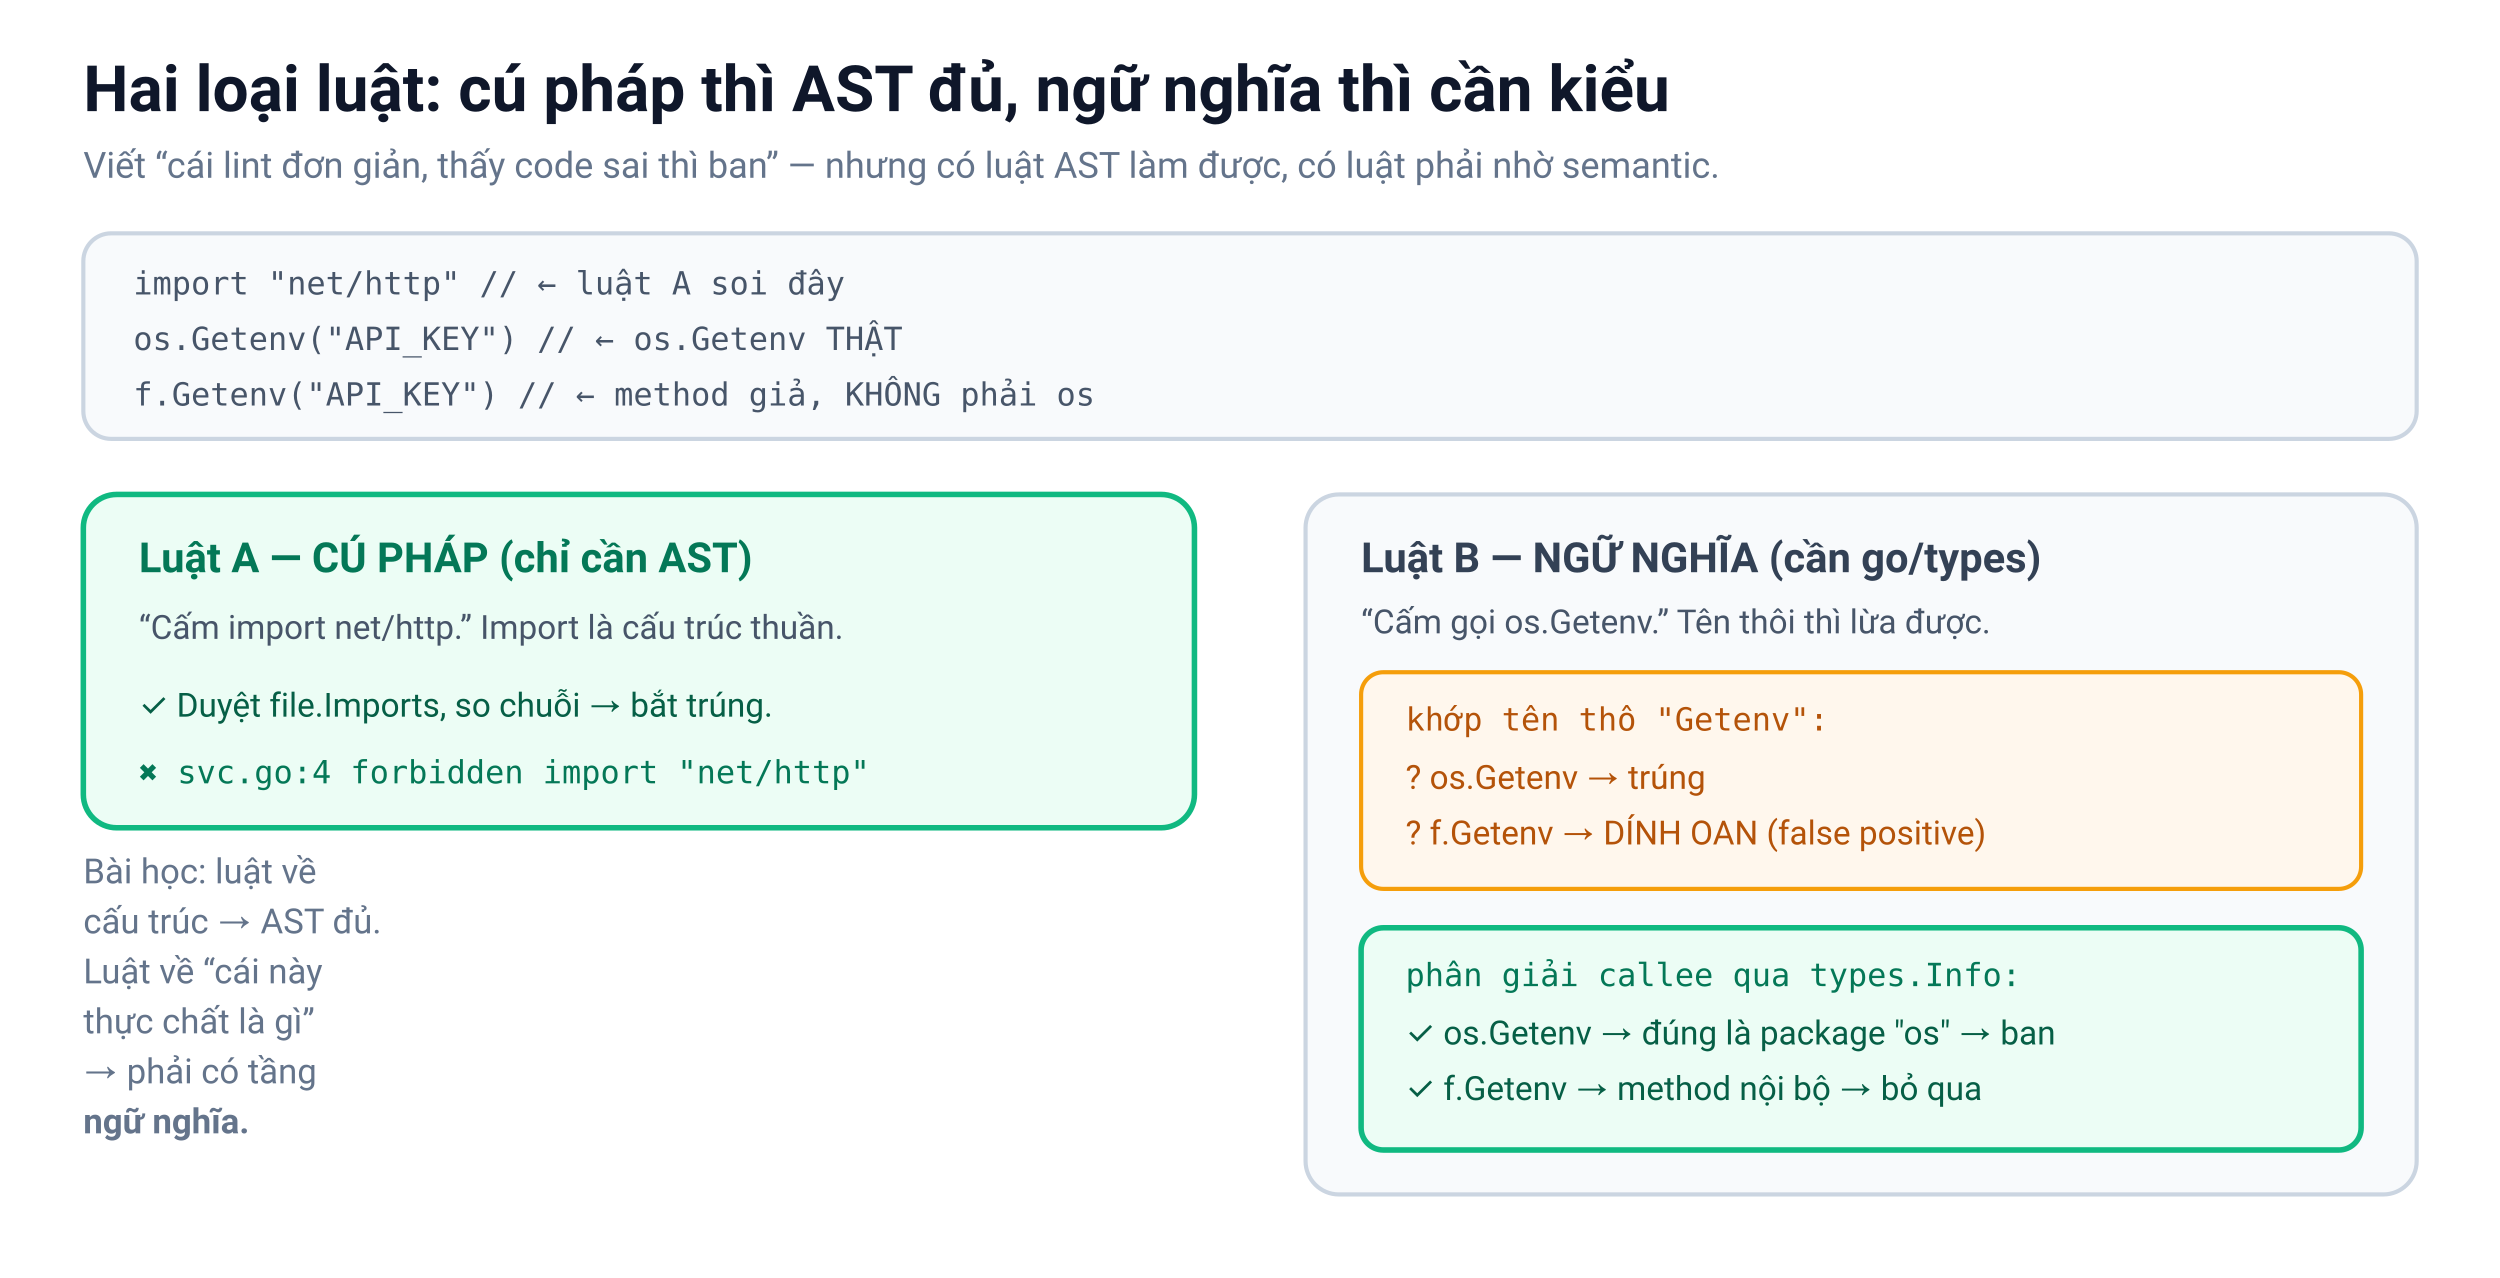
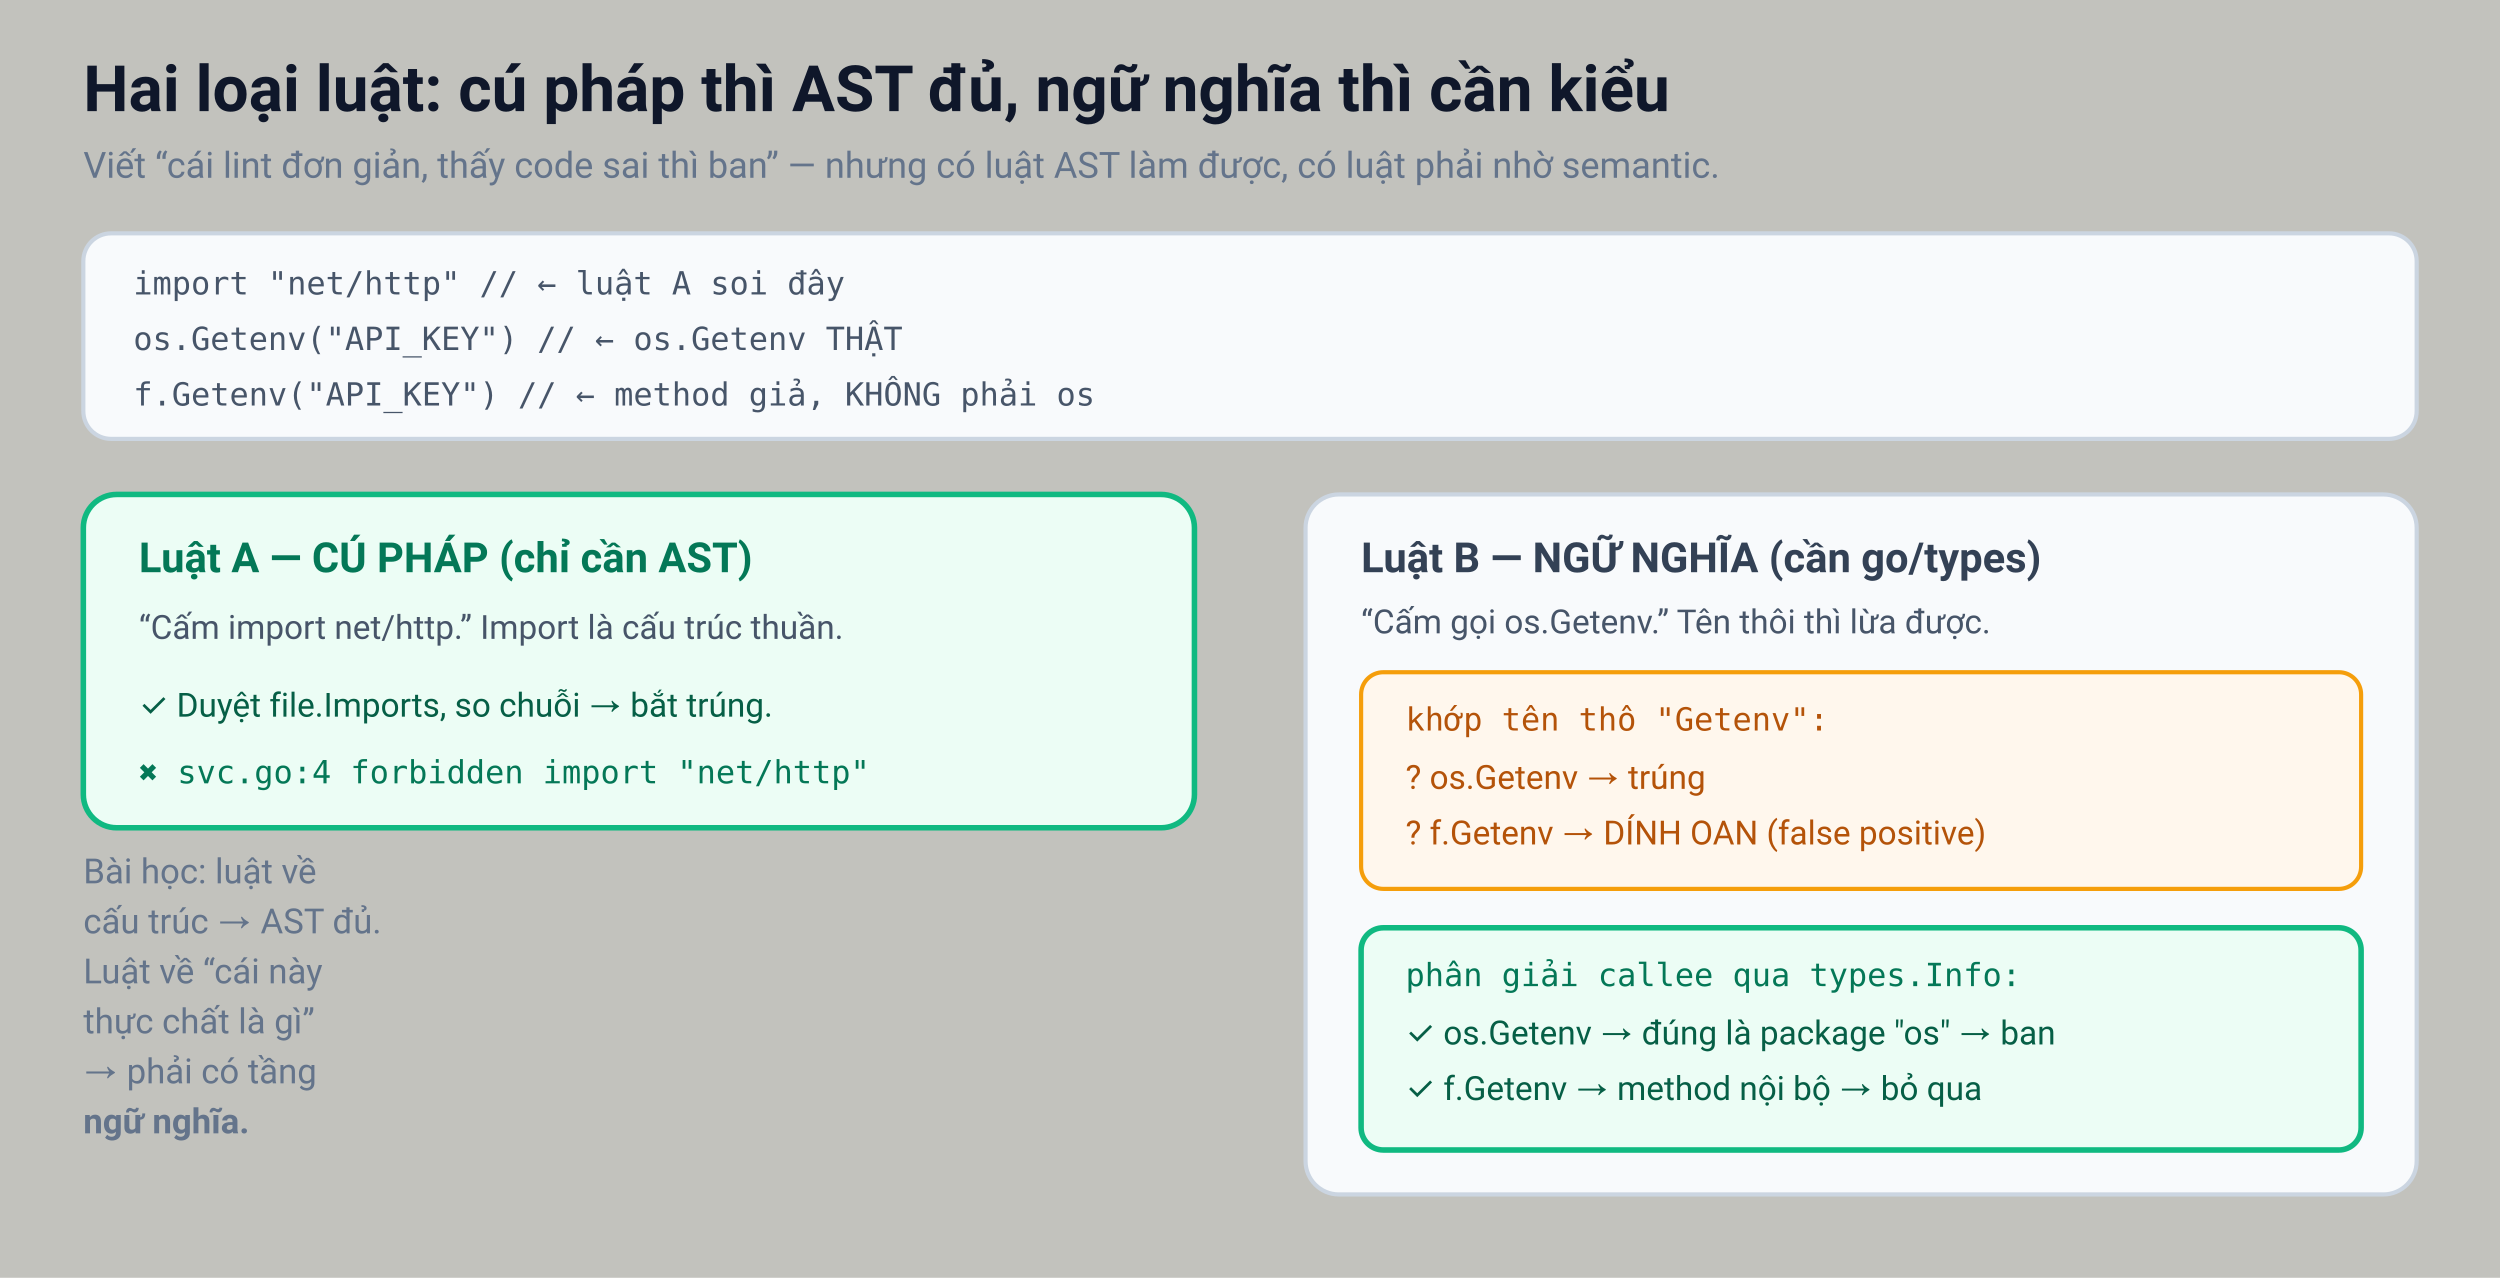
<svg xmlns="http://www.w3.org/2000/svg" viewBox="0 0 900 460" font-family="-apple-system, BlinkMacSystemFont, 'Segoe UI', Roboto, Helvetica, Arial, sans-serif" role="img" aria-label="Hai loại luật lint: luật cú pháp cấm import net/http chỉ cần AST; luật ngữ nghĩa cấm os.Getenv thì khớp tên thô bị dính cả method giả f.Getenv, phải dùng go/types phân giải mới đúng">
+   <rect width="100%" height="100%" fill="#c2c2bd" />
  <style>
    .title { fill:#0f172a; font-size:23px; font-weight:700; }
    .sub   { fill:#64748b; font-size:13px; }
    .ph    { font-size:15px; font-weight:700; }
    .mono  { font-family:'SF Mono','Cascadia Code',Consolas,monospace; font-size:11.5px; }
    .meta  { fill:#475569; font-size:12px; }
    .ok    { fill:#065f46; font-size:12px; }
    .bad   { fill:#b45309; font-size:12px; }
    .note  { fill:#64748b; font-size:12.5px; }
    .gbox  { fill:#ecfdf5; stroke:#10b981; stroke-width:2; }
    .nbox  { fill:#fff7ed; stroke:#f59e0b; stroke-width:1.5; }
    .sbox  { fill:#ecfdf5; stroke:#10b981; stroke-width:2; }
    .code  { fill:#f8fafc; stroke:#cbd5e1; stroke-width:1.5; }
  </style>
  <text class="title" x="30" y="40">Hai loại luật: cú pháp thì AST đủ, ngữ nghĩa thì cần kiểu</text>
  <text class="sub" x="30" y="64">Viết “cái lint đơn giản, thấy code sai thì ban” — nhưng có luật AST làm được, có luật phải nhờ semantic.</text>
  <rect class="code" x="30" y="84" width="840" height="74" rx="10" />
  <text class="mono" x="48" y="106" fill="#475569">import "net/http"           // ← luật A soi đây</text>
  <text class="mono" x="48" y="126" fill="#475569">os.Getenv("API_KEY")        // ← os.Getenv THẬT</text>
  <text class="mono" x="48" y="146" fill="#475569">f.Getenv("API_KEY")         // ← method giả, KHÔNG phải os</text>
  <rect class="gbox" x="30" y="178" width="400" height="120" rx="12" />
  <text class="ph" x="50" y="206" fill="#047857">Luật A — CÚ PHÁP (chỉ cần AST)</text>
  <text class="meta" x="50" y="230">“Cấm import net/http.” Import là cấu trúc thuần.</text>
  <text class="ok" x="50" y="258">✓ Duyệt file.Imports, so chuỗi → bắt trúng.</text>
  <text class="mono" x="50" y="282" fill="#047857">✖ svc.go:4  forbidden import "net/http"</text>
  <rect class="code" x="470" y="178" width="400" height="252" rx="12" />
  <text class="ph" x="490" y="206" fill="#334155">Luật B — NGỮ NGHĨA (cần go/types)</text>
  <text class="meta" x="490" y="228">“Cấm gọi os.Getenv.” Tên thôi thì lừa được.</text>
  <rect class="nbox" x="490" y="242" width="360" height="78" rx="8" />
  <text class="mono" x="506" y="263" fill="#b45309">khớp tên thô "Getenv":</text>
  <text class="bad" x="506" y="284">? os.Getenv  → trúng</text>
  <text class="bad" x="506" y="304">? f.Getenv   → DÍNH OAN (false positive)</text>
  <rect class="sbox" x="490" y="334" width="360" height="80" rx="8" />
  <text class="mono" x="506" y="355" fill="#047857">phân giải callee qua types.Info:</text>
  <text class="ok" x="506" y="376">✓ os.Getenv  → đúng là package "os" → ban</text>
  <text class="ok" x="506" y="396">✓ f.Getenv   → method nội bộ → bỏ qua</text>
  <text class="note" x="30" y="318">Bài học: luật về</text>
  <text class="note" x="30" y="336">cấu trúc → AST đủ.</text>
  <text class="note" x="30" y="354">Luật về “cái này</text>
  <text class="note" x="30" y="372">thực chất là gì”</text>
  <text class="note" x="30" y="390">→ phải có tầng</text>
  <text class="note" x="30" y="408" fill="#047857" font-weight="700">ngữ nghĩa.</text>
</svg>
